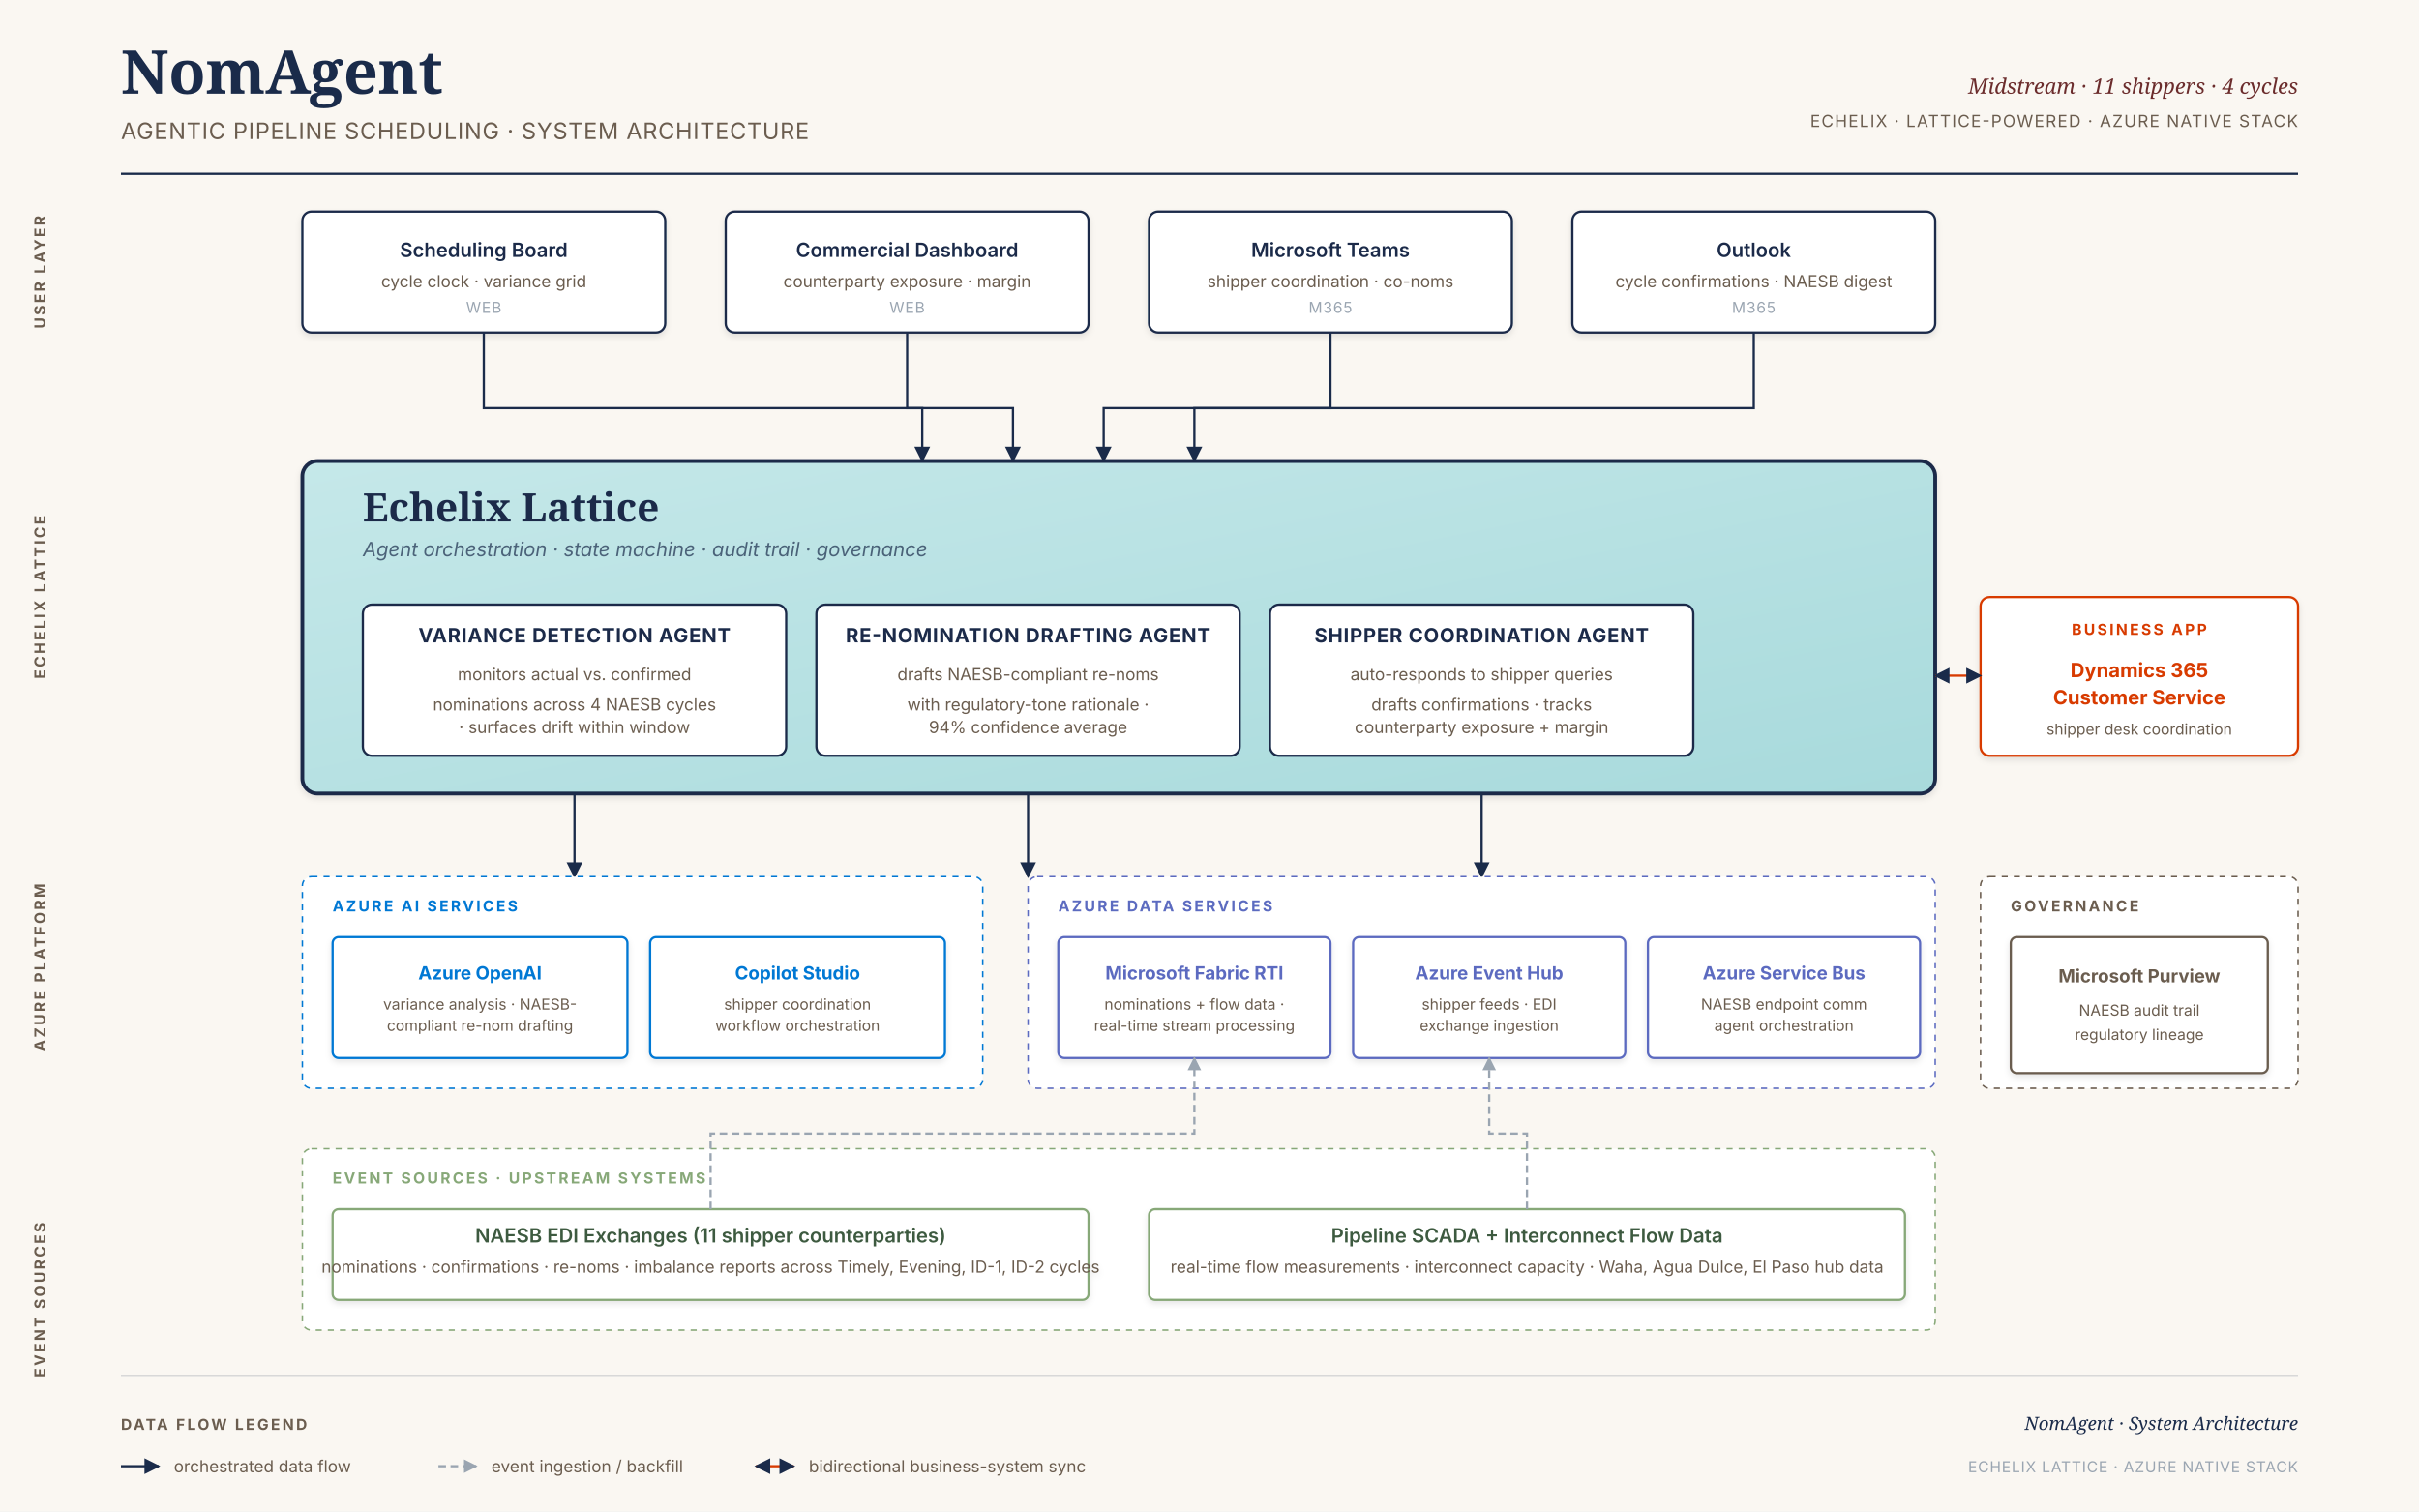
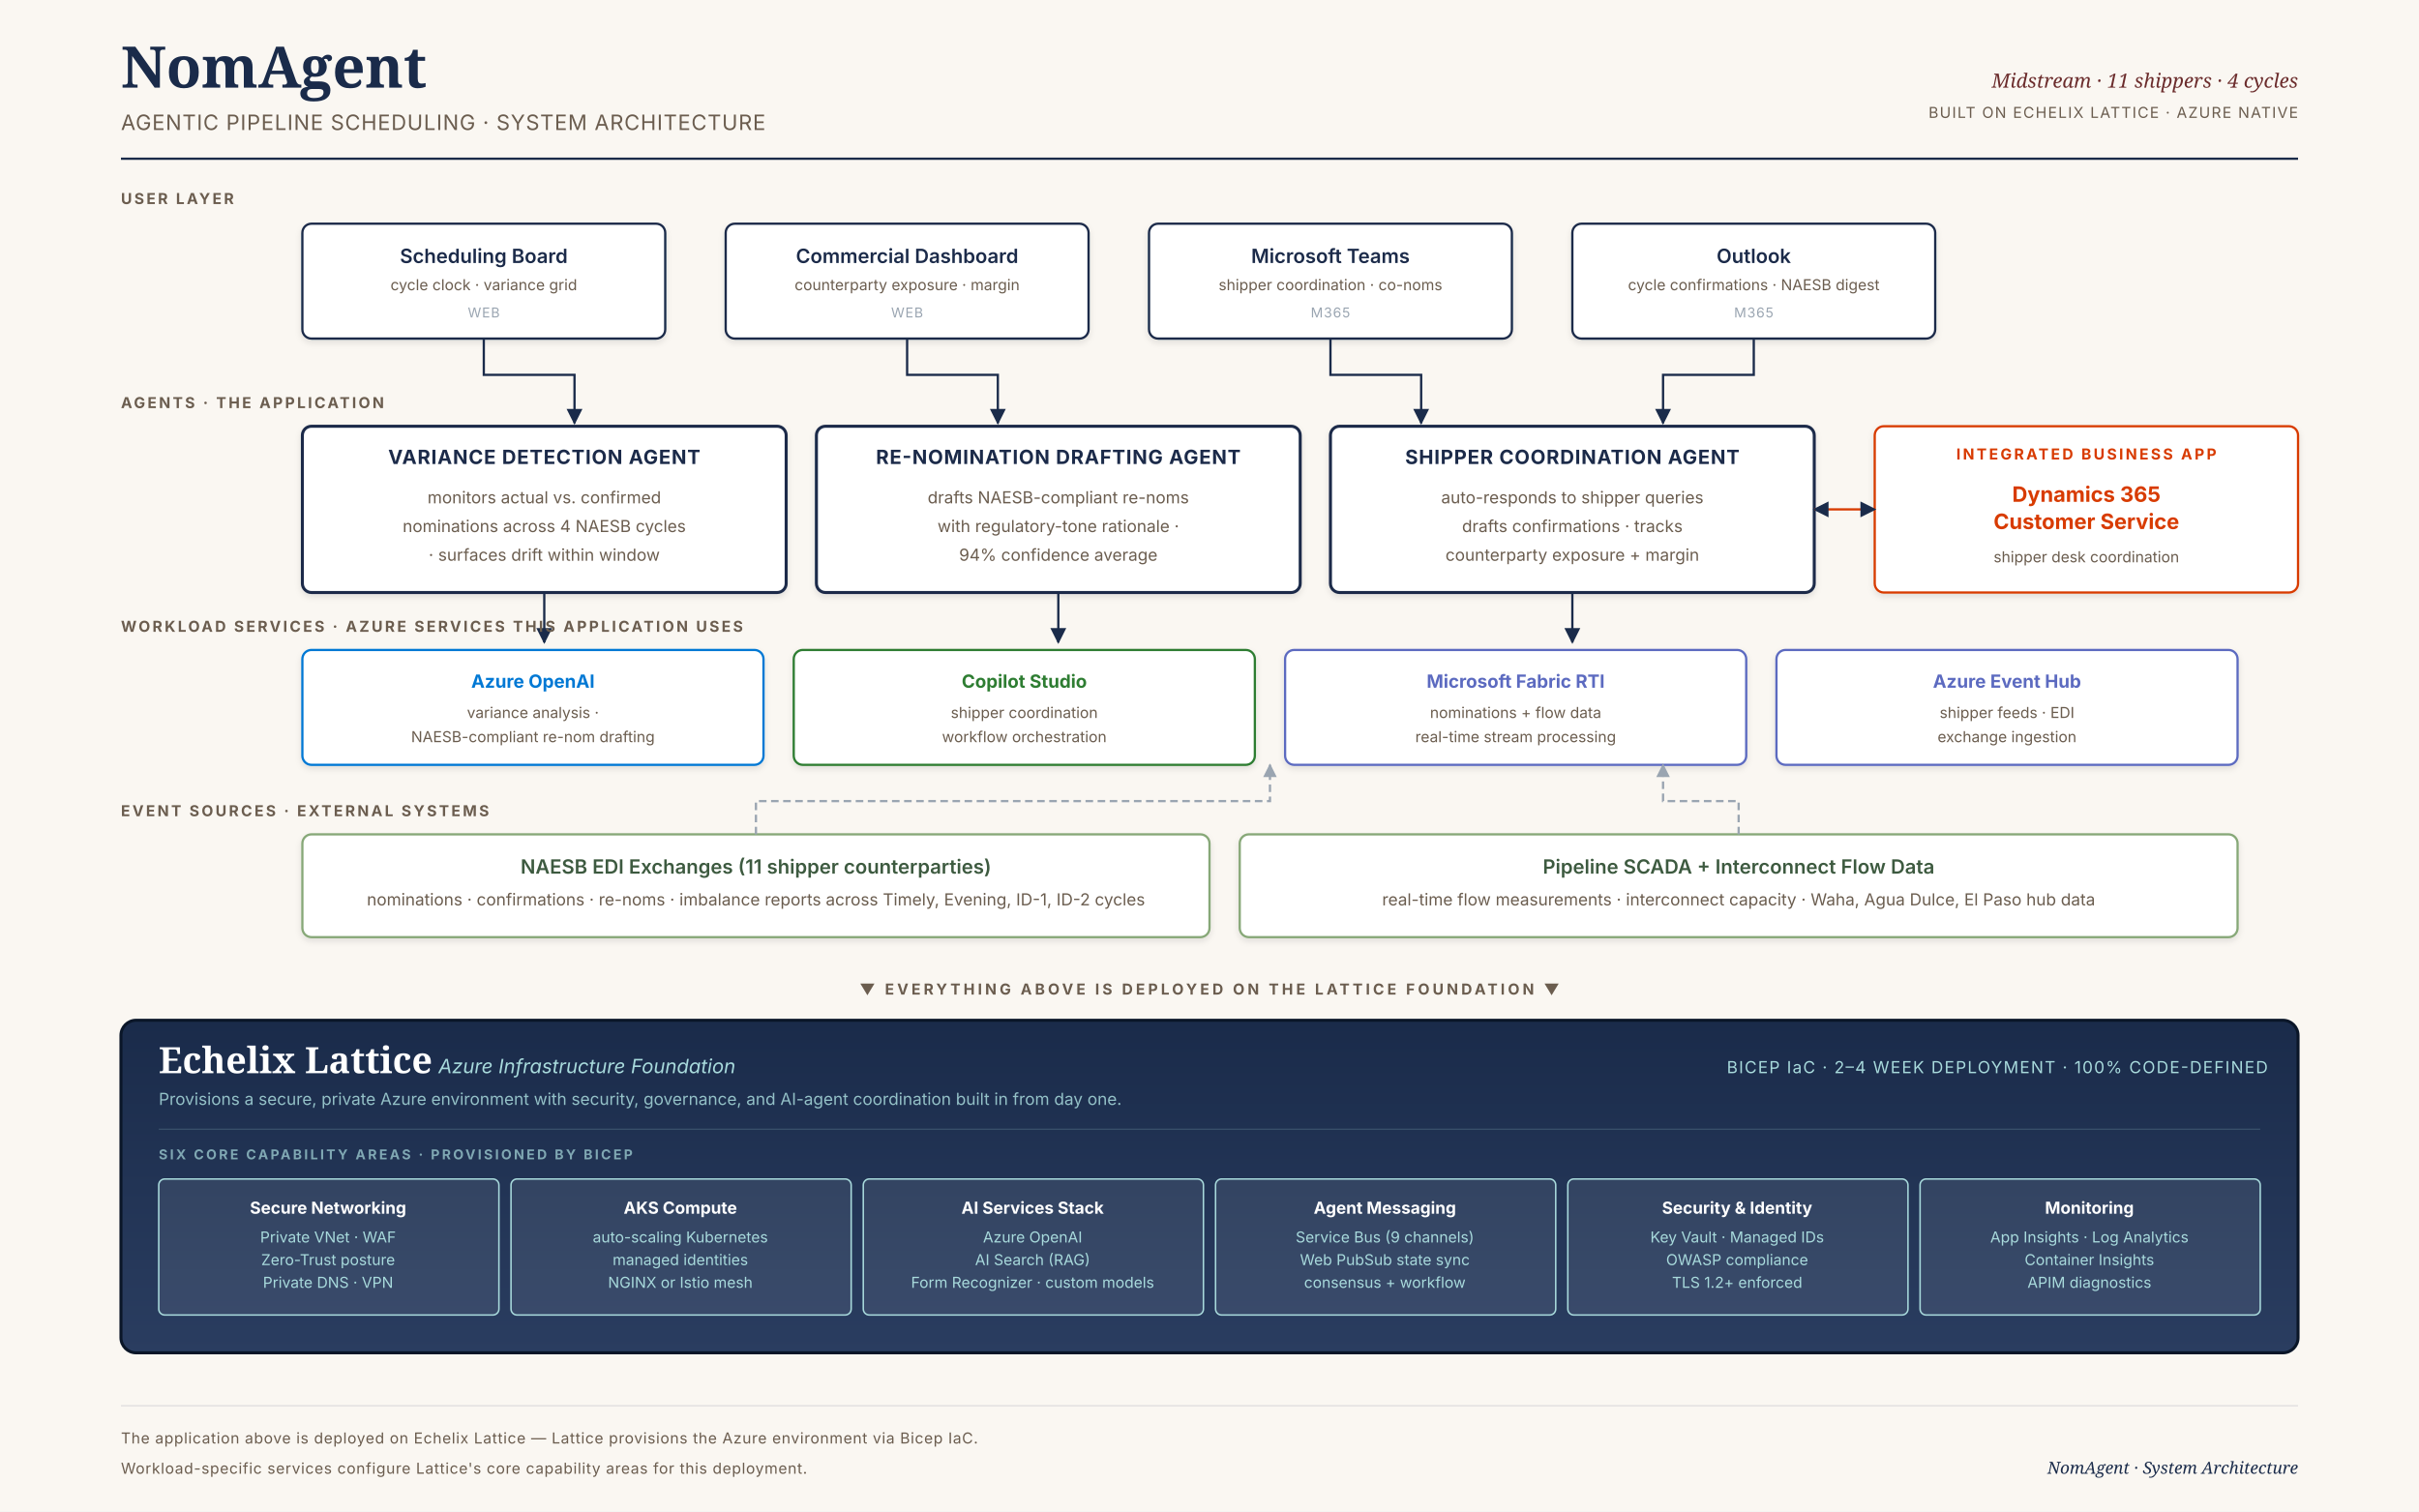
<svg xmlns="http://www.w3.org/2000/svg" viewBox="0 0 1600 1000" font-family="Inter, -apple-system, BlinkMacSystemFont, 'Helvetica Neue', Arial, sans-serif">
  <defs>
    <filter id="cardShadow" x="-5%" y="-5%" width="110%" height="115%">
      <feGaussianBlur in="SourceAlpha" stdDeviation="2" />
      <feOffset dx="0" dy="2" result="offset" />
      <feComponentTransfer>
        <feFuncA type="linear" slope="0.10" />
      </feComponentTransfer>
      <feMerge>
        <feMergeNode />
        <feMergeNode in="SourceGraphic" />
      </feMerge>
    </filter>
-     <linearGradient id="latticeFill" x1="0" y1="0" x2="1" y2="1">
-       <stop offset="0%" stop-color="#C5E8E9" />
-       <stop offset="100%" stop-color="#A8DADC" />
+     <linearGradient id="latticeFoundation" x1="0" y1="0" x2="0" y2="1">
+       <stop offset="0%" stop-color="#1A2B4A" />
+       <stop offset="100%" stop-color="#2A3D60" />
    </linearGradient>
    <marker id="arrow" viewBox="0 0 10 10" refX="9" refY="5" markerWidth="7" markerHeight="7" orient="auto-start-reverse">
      <path d="M 0 0 L 10 5 L 0 10 z" fill="#1A2B4A" />
    </marker>
    <marker id="arrowMuted" viewBox="0 0 10 10" refX="9" refY="5" markerWidth="6" markerHeight="6" orient="auto-start-reverse">
      <path d="M 0 0 L 10 5 L 0 10 z" fill="#9AA5B1" />
    </marker>
  </defs>
  <rect width="1600" height="1000" fill="#FAF7F2" />
-   <text x="80" y="62" font-family="Newsreader, 'Source Serif Pro', Georgia, serif" font-size="40" font-weight="600" fill="#1A2B4A">NomAgent</text>
-   <text x="80" y="92" font-size="15" fill="#6B5D4F" letter-spacing="0.5">AGENTIC PIPELINE SCHEDULING  ·  SYSTEM ARCHITECTURE</text>
-   <line x1="80" y1="115" x2="1520" y2="115" stroke="#1A2B4A" stroke-width="1.5" />
-   <text x="1520" y="62" text-anchor="end" font-family="Newsreader, Georgia, serif" font-size="14" fill="#6B2C2C" font-style="italic">Midstream · 11 shippers · 4 cycles</text>
-   <text x="1520" y="84" text-anchor="end" font-size="11" fill="#6B5D4F" letter-spacing="0.8">
-     ECHELIX  ·  LATTICE-POWERED  ·  AZURE NATIVE STACK
+   <text x="80" y="58" font-family="Newsreader, Georgia, serif" font-size="38" font-weight="600" fill="#1A2B4A">NomAgent</text>
+   <text x="80" y="86" font-size="14" fill="#6B5D4F" letter-spacing="0.5">AGENTIC PIPELINE SCHEDULING  ·  SYSTEM ARCHITECTURE</text>
+   <line x1="80" y1="105" x2="1520" y2="105" stroke="#1A2B4A" stroke-width="1.5" />
+   <text x="1520" y="58" text-anchor="end" font-family="Newsreader, Georgia, serif" font-size="13" fill="#6B2C2C" font-style="italic">Midstream · 11 shippers · 4 cycles</text>
+   <text x="1520" y="78" text-anchor="end" font-size="10" fill="#6B5D4F" letter-spacing="0.8">
+     BUILT ON ECHELIX LATTICE  ·  AZURE NATIVE
  </text>
-   <g font-size="10" font-weight="700" letter-spacing="1.5" fill="#6B5D4F">
-     <text x="30" y="180" transform="rotate(-90 30 180)" text-anchor="middle">USER LAYER</text>
-     <text x="30" y="395" transform="rotate(-90 30 395)" text-anchor="middle">ECHELIX LATTICE</text>
-     <text x="30" y="640" transform="rotate(-90 30 640)" text-anchor="middle">AZURE PLATFORM</text>
-     <text x="30" y="860" transform="rotate(-90 30 860)" text-anchor="middle">EVENT SOURCES</text>
+   <text x="80" y="135" font-size="10" font-weight="700" letter-spacing="1.5" fill="#6B5D4F">USER LAYER</text>
+   <g filter="url(#cardShadow)">
+     <rect x="200" y="148" width="240" height="76" rx="6" fill="#FFFFFF" stroke="#1A2B4A" stroke-width="1.5" />
+     <text x="320" y="174" text-anchor="middle" font-size="13" font-weight="600" fill="#1A2B4A">Scheduling Board</text>
+     <text x="320" y="192" text-anchor="middle" font-size="10" fill="#6B5D4F">cycle clock · variance grid</text>
+     <text x="320" y="210" text-anchor="middle" font-size="9" fill="#9AA5B1" letter-spacing="0.5">WEB</text>
+     <rect x="480" y="148" width="240" height="76" rx="6" fill="#FFFFFF" stroke="#1A2B4A" stroke-width="1.5" />
+     <text x="600" y="174" text-anchor="middle" font-size="13" font-weight="600" fill="#1A2B4A">Commercial Dashboard</text>
+     <text x="600" y="192" text-anchor="middle" font-size="10" fill="#6B5D4F">counterparty exposure · margin</text>
+     <text x="600" y="210" text-anchor="middle" font-size="9" fill="#9AA5B1" letter-spacing="0.5">WEB</text>
+     <rect x="760" y="148" width="240" height="76" rx="6" fill="#FFFFFF" stroke="#1A2B4A" stroke-width="1.5" />
+     <text x="880" y="174" text-anchor="middle" font-size="13" font-weight="600" fill="#1A2B4A">Microsoft Teams</text>
+     <text x="880" y="192" text-anchor="middle" font-size="10" fill="#6B5D4F">shipper coordination · co-noms</text>
+     <text x="880" y="210" text-anchor="middle" font-size="9" fill="#9AA5B1" letter-spacing="0.5">M365</text>
+     <rect x="1040" y="148" width="240" height="76" rx="6" fill="#FFFFFF" stroke="#1A2B4A" stroke-width="1.5" />
+     <text x="1160" y="174" text-anchor="middle" font-size="13" font-weight="600" fill="#1A2B4A">Outlook</text>
+     <text x="1160" y="192" text-anchor="middle" font-size="10" fill="#6B5D4F">cycle confirmations · NAESB digest</text>
+     <text x="1160" y="210" text-anchor="middle" font-size="9" fill="#9AA5B1" letter-spacing="0.5">M365</text>
+   </g>
+   <g stroke="#1A2B4A" stroke-width="1.5" fill="none" marker-end="url(#arrow)">
+     <path d="M 320 224 L 320 248 L 380 248 L 380 280" />
+     <path d="M 600 224 L 600 248 L 660 248 L 660 280" />
+     <path d="M 880 224 L 880 248 L 940 248 L 940 280" />
+     <path d="M 1160 224 L 1160 248 L 1100 248 L 1100 280" />
+   </g>
+   <text x="80" y="270" font-size="10" font-weight="700" letter-spacing="1.5" fill="#6B5D4F">AGENTS  ·  THE APPLICATION</text>
+   <g filter="url(#cardShadow)">
+     <rect x="200" y="282" width="320" height="110" rx="6" fill="#FFFFFF" stroke="#1A2B4A" stroke-width="2" />
+     <text x="360" y="307" text-anchor="middle" font-size="13" font-weight="700" fill="#1A2B4A" letter-spacing="0.5">VARIANCE DETECTION AGENT</text>
+     <text x="360" y="333" text-anchor="middle" font-size="11" fill="#6B5D4F">monitors actual vs. confirmed</text>
+     <text x="360" y="352" text-anchor="middle" font-size="11" fill="#6B5D4F">nominations across 4 NAESB cycles</text>
+     <text x="360" y="371" text-anchor="middle" font-size="11" fill="#6B5D4F">· surfaces drift within window</text>
+     <rect x="540" y="282" width="320" height="110" rx="6" fill="#FFFFFF" stroke="#1A2B4A" stroke-width="2" />
+     <text x="700" y="307" text-anchor="middle" font-size="13" font-weight="700" fill="#1A2B4A" letter-spacing="0.5">RE-NOMINATION DRAFTING AGENT</text>
+     <text x="700" y="333" text-anchor="middle" font-size="11" fill="#6B5D4F">drafts NAESB-compliant re-noms</text>
+     <text x="700" y="352" text-anchor="middle" font-size="11" fill="#6B5D4F">with regulatory-tone rationale ·</text>
+     <text x="700" y="371" text-anchor="middle" font-size="11" fill="#6B5D4F">94% confidence average</text>
+     <rect x="880" y="282" width="320" height="110" rx="6" fill="#FFFFFF" stroke="#1A2B4A" stroke-width="2" />
+     <text x="1040" y="307" text-anchor="middle" font-size="13" font-weight="700" fill="#1A2B4A" letter-spacing="0.5">SHIPPER COORDINATION AGENT</text>
+     <text x="1040" y="333" text-anchor="middle" font-size="11" fill="#6B5D4F">auto-responds to shipper queries</text>
+     <text x="1040" y="352" text-anchor="middle" font-size="11" fill="#6B5D4F">drafts confirmations · tracks</text>
+     <text x="1040" y="371" text-anchor="middle" font-size="11" fill="#6B5D4F">counterparty exposure + margin</text>
  </g>
  <g filter="url(#cardShadow)">
-     <rect x="200" y="140" width="240" height="80" rx="6" fill="#FFFFFF" stroke="#1A2B4A" stroke-width="1.5" />
-     <text x="320" y="170" text-anchor="middle" font-size="13" font-weight="600" fill="#1A2B4A">Scheduling Board</text>
-     <text x="320" y="190" text-anchor="middle" font-size="11" fill="#6B5D4F">cycle clock · variance grid</text>
-     <text x="320" y="207" text-anchor="middle" font-size="10" fill="#9AA5B1" letter-spacing="0.5">WEB</text>
-     <rect x="480" y="140" width="240" height="80" rx="6" fill="#FFFFFF" stroke="#1A2B4A" stroke-width="1.5" />
-     <text x="600" y="170" text-anchor="middle" font-size="13" font-weight="600" fill="#1A2B4A">Commercial Dashboard</text>
-     <text x="600" y="190" text-anchor="middle" font-size="11" fill="#6B5D4F">counterparty exposure · margin</text>
-     <text x="600" y="207" text-anchor="middle" font-size="10" fill="#9AA5B1" letter-spacing="0.5">WEB</text>
-     <rect x="760" y="140" width="240" height="80" rx="6" fill="#FFFFFF" stroke="#1A2B4A" stroke-width="1.5" />
-     <text x="880" y="170" text-anchor="middle" font-size="13" font-weight="600" fill="#1A2B4A">Microsoft Teams</text>
-     <text x="880" y="190" text-anchor="middle" font-size="11" fill="#6B5D4F">shipper coordination · co-noms</text>
-     <text x="880" y="207" text-anchor="middle" font-size="10" fill="#9AA5B1" letter-spacing="0.5">M365</text>
-     <rect x="1040" y="140" width="240" height="80" rx="6" fill="#FFFFFF" stroke="#1A2B4A" stroke-width="1.5" />
-     <text x="1160" y="170" text-anchor="middle" font-size="13" font-weight="600" fill="#1A2B4A">Outlook</text>
-     <text x="1160" y="190" text-anchor="middle" font-size="11" fill="#6B5D4F">cycle confirmations · NAESB digest</text>
-     <text x="1160" y="207" text-anchor="middle" font-size="10" fill="#9AA5B1" letter-spacing="0.5">M365</text>
+     <rect x="1240" y="282" width="280" height="110" rx="6" fill="#FFFFFF" stroke="#D83B01" stroke-width="1.5" />
+     <text x="1380" y="304" text-anchor="middle" font-size="10" font-weight="700" letter-spacing="1.5" fill="#D83B01">INTEGRATED BUSINESS APP</text>
+     <text x="1380" y="332" text-anchor="middle" font-size="14" font-weight="700" fill="#D83B01">Dynamics 365</text>
+     <text x="1380" y="350" text-anchor="middle" font-size="14" font-weight="700" fill="#D83B01">Customer Service</text>
+     <text x="1380" y="372" text-anchor="middle" font-size="10" fill="#6B5D4F">shipper desk coordination</text>
+   </g>
+   <g stroke="#D83B01" stroke-width="1.5" fill="none" marker-end="url(#arrow)" marker-start="url(#arrow)">
+     <path d="M 1200 337 L 1240 337" />
  </g>
  <g stroke="#1A2B4A" stroke-width="1.5" fill="none" marker-end="url(#arrow)">
-     <path d="M 320 220 L 320 270 L 610 270 L 610 305" />
-     <path d="M 600 220 L 600 270 L 670 270 L 670 305" />
-     <path d="M 880 220 L 880 270 L 730 270 L 730 305" />
-     <path d="M 1160 220 L 1160 270 L 790 270 L 790 305" />
+     <path d="M 360 392 L 360 425" />
+     <path d="M 700 392 L 700 425" />
+     <path d="M 1040 392 L 1040 425" />
  </g>
+   <text x="80" y="418" font-size="10" font-weight="700" letter-spacing="1.5" fill="#6B5D4F">WORKLOAD SERVICES  ·  AZURE SERVICES THIS APPLICATION USES</text>
  <g filter="url(#cardShadow)">
-     <rect x="200" y="305" width="1080" height="220" rx="10" fill="url(#latticeFill)" stroke="#1A2B4A" stroke-width="2.5" />
-     <text x="240" y="345" font-family="Newsreader, Georgia, serif" font-size="26" font-weight="600" fill="#1A2B4A">Echelix Lattice</text>
-     <text x="240" y="368" font-size="13" fill="#1A2B4A" font-style="italic" opacity="0.7">
-       Agent orchestration · state machine · audit trail · governance
-     </text>
-     <rect x="240" y="400" width="280" height="100" rx="6" fill="#FFFFFF" stroke="#1A2B4A" stroke-width="1.5" />
-     <text x="380" y="425" text-anchor="middle" font-size="13" font-weight="700" fill="#1A2B4A" letter-spacing="0.5">VARIANCE DETECTION AGENT</text>
-     <text x="380" y="450" text-anchor="middle" font-size="11" fill="#6B5D4F">monitors actual vs. confirmed</text>
-     <text x="380" y="470" text-anchor="middle" font-size="11" fill="#6B5D4F">nominations across 4 NAESB cycles</text>
-     <text x="380" y="485" text-anchor="middle" font-size="11" fill="#6B5D4F">· surfaces drift within window</text>
-     <rect x="540" y="400" width="280" height="100" rx="6" fill="#FFFFFF" stroke="#1A2B4A" stroke-width="1.5" />
-     <text x="680" y="425" text-anchor="middle" font-size="13" font-weight="700" fill="#1A2B4A" letter-spacing="0.5">RE-NOMINATION DRAFTING AGENT</text>
-     <text x="680" y="450" text-anchor="middle" font-size="11" fill="#6B5D4F">drafts NAESB-compliant re-noms</text>
-     <text x="680" y="470" text-anchor="middle" font-size="11" fill="#6B5D4F">with regulatory-tone rationale ·</text>
-     <text x="680" y="485" text-anchor="middle" font-size="11" fill="#6B5D4F">94% confidence average</text>
-     <rect x="840" y="400" width="280" height="100" rx="6" fill="#FFFFFF" stroke="#1A2B4A" stroke-width="1.5" />
-     <text x="980" y="425" text-anchor="middle" font-size="13" font-weight="700" fill="#1A2B4A" letter-spacing="0.5">SHIPPER COORDINATION AGENT</text>
-     <text x="980" y="450" text-anchor="middle" font-size="11" fill="#6B5D4F">auto-responds to shipper queries</text>
-     <text x="980" y="470" text-anchor="middle" font-size="11" fill="#6B5D4F">drafts confirmations · tracks</text>
-     <text x="980" y="485" text-anchor="middle" font-size="11" fill="#6B5D4F">counterparty exposure + margin</text>
+     <rect x="200" y="430" width="305" height="76" rx="6" fill="#FFFFFF" stroke="#0078D4" stroke-width="1.5" />
+     <text x="352.5" y="455" text-anchor="middle" font-size="12" font-weight="700" fill="#0078D4">Azure OpenAI</text>
+     <text x="352.5" y="475" text-anchor="middle" font-size="10" fill="#6B5D4F">variance analysis ·</text>
+     <text x="352.5" y="491" text-anchor="middle" font-size="10" fill="#6B5D4F">NAESB-compliant re-nom drafting</text>
+     <rect x="525" y="430" width="305" height="76" rx="6" fill="#FFFFFF" stroke="#2E7D32" stroke-width="1.5" />
+     <text x="677.5" y="455" text-anchor="middle" font-size="12" font-weight="700" fill="#2E7D32">Copilot Studio</text>
+     <text x="677.5" y="475" text-anchor="middle" font-size="10" fill="#6B5D4F">shipper coordination</text>
+     <text x="677.5" y="491" text-anchor="middle" font-size="10" fill="#6B5D4F">workflow orchestration</text>
+     <rect x="850" y="430" width="305" height="76" rx="6" fill="#FFFFFF" stroke="#5C6BC0" stroke-width="1.5" />
+     <text x="1002.5" y="455" text-anchor="middle" font-size="12" font-weight="700" fill="#5C6BC0">Microsoft Fabric RTI</text>
+     <text x="1002.5" y="475" text-anchor="middle" font-size="10" fill="#6B5D4F">nominations + flow data</text>
+     <text x="1002.5" y="491" text-anchor="middle" font-size="10" fill="#6B5D4F">real-time stream processing</text>
+     <rect x="1175" y="430" width="305" height="76" rx="6" fill="#FFFFFF" stroke="#5C6BC0" stroke-width="1.5" />
+     <text x="1327.5" y="455" text-anchor="middle" font-size="12" font-weight="700" fill="#5C6BC0">Azure Event Hub</text>
+     <text x="1327.5" y="475" text-anchor="middle" font-size="10" fill="#6B5D4F">shipper feeds · EDI</text>
+     <text x="1327.5" y="491" text-anchor="middle" font-size="10" fill="#6B5D4F">exchange ingestion</text>
  </g>
-   <g stroke="#1A2B4A" stroke-width="1.5" fill="none" marker-end="url(#arrow)">
-     <path d="M 380 525 L 380 580" />
-     <path d="M 680 525 L 680 580" />
-     <path d="M 980 525 L 980 580" />
-   </g>
-   <g>
-     <rect x="200" y="580" width="450" height="140" rx="6" fill="#FFFFFF" stroke="#0078D4" stroke-width="1" stroke-dasharray="4,4" />
-     <text x="220" y="603" font-size="10" font-weight="700" letter-spacing="1.5" fill="#0078D4">AZURE AI SERVICES</text>
-     <g filter="url(#cardShadow)">
-       <rect x="220" y="620" width="195" height="80" rx="4" fill="#FFFFFF" stroke="#0078D4" stroke-width="1.5" />
-       <text x="317.5" y="648" text-anchor="middle" font-size="12" font-weight="700" fill="#0078D4">Azure OpenAI</text>
-       <text x="317.5" y="668" text-anchor="middle" font-size="10" fill="#6B5D4F">variance analysis · NAESB-</text>
-       <text x="317.5" y="682" text-anchor="middle" font-size="10" fill="#6B5D4F">compliant re-nom drafting</text>
-       <rect x="430" y="620" width="195" height="80" rx="4" fill="#FFFFFF" stroke="#0078D4" stroke-width="1.5" />
-       <text x="527.5" y="648" text-anchor="middle" font-size="12" font-weight="700" fill="#0078D4">Copilot Studio</text>
-       <text x="527.5" y="668" text-anchor="middle" font-size="10" fill="#6B5D4F">shipper coordination</text>
-       <text x="527.5" y="682" text-anchor="middle" font-size="10" fill="#6B5D4F">workflow orchestration</text>
-     </g>
-   </g>
-   <g>
-     <rect x="680" y="580" width="600" height="140" rx="6" fill="#FFFFFF" stroke="#5C6BC0" stroke-width="1" stroke-dasharray="4,4" />
-     <text x="700" y="603" font-size="10" font-weight="700" letter-spacing="1.5" fill="#5C6BC0">AZURE DATA SERVICES</text>
-     <g filter="url(#cardShadow)">
-       <rect x="700" y="620" width="180" height="80" rx="4" fill="#FFFFFF" stroke="#5C6BC0" stroke-width="1.5" />
-       <text x="790" y="648" text-anchor="middle" font-size="12" font-weight="700" fill="#5C6BC0">Microsoft Fabric RTI</text>
-       <text x="790" y="668" text-anchor="middle" font-size="10" fill="#6B5D4F">nominations + flow data ·</text>
-       <text x="790" y="682" text-anchor="middle" font-size="10" fill="#6B5D4F">real-time stream processing</text>
-       <rect x="895" y="620" width="180" height="80" rx="4" fill="#FFFFFF" stroke="#5C6BC0" stroke-width="1.5" />
-       <text x="985" y="648" text-anchor="middle" font-size="12" font-weight="700" fill="#5C6BC0">Azure Event Hub</text>
-       <text x="985" y="668" text-anchor="middle" font-size="10" fill="#6B5D4F">shipper feeds · EDI</text>
-       <text x="985" y="682" text-anchor="middle" font-size="10" fill="#6B5D4F">exchange ingestion</text>
-       <rect x="1090" y="620" width="180" height="80" rx="4" fill="#FFFFFF" stroke="#5C6BC0" stroke-width="1.5" />
-       <text x="1180" y="648" text-anchor="middle" font-size="12" font-weight="700" fill="#5C6BC0">Azure Service Bus</text>
-       <text x="1180" y="668" text-anchor="middle" font-size="10" fill="#6B5D4F">NAESB endpoint comm</text>
-       <text x="1180" y="682" text-anchor="middle" font-size="10" fill="#6B5D4F">agent orchestration</text>
-     </g>
-   </g>
+   <text x="80" y="540" font-size="10" font-weight="700" letter-spacing="1.5" fill="#6B5D4F">EVENT SOURCES  ·  EXTERNAL SYSTEMS</text>
  <g filter="url(#cardShadow)">
-     <rect x="1310" y="395" width="210" height="105" rx="6" fill="#FFFFFF" stroke="#D83B01" stroke-width="1.5" />
-     <text x="1415" y="420" text-anchor="middle" font-size="10" font-weight="700" letter-spacing="1.5" fill="#D83B01">BUSINESS APP</text>
-     <text x="1415" y="448" text-anchor="middle" font-size="13" font-weight="700" fill="#D83B01">Dynamics 365</text>
-     <text x="1415" y="466" text-anchor="middle" font-size="13" font-weight="700" fill="#D83B01">Customer Service</text>
-     <text x="1415" y="486" text-anchor="middle" font-size="10" fill="#6B5D4F">shipper desk coordination</text>
-   </g>
-   <g stroke="#D83B01" stroke-width="1.5" fill="none" marker-end="url(#arrow)" marker-start="url(#arrow)">
-     <path d="M 1280 447 L 1310 447" />
-   </g>
-   <g>
-     <rect x="200" y="760" width="1080" height="120" rx="6" fill="#FFFFFF" stroke="#87A878" stroke-width="1" stroke-dasharray="4,4" />
-     <text x="220" y="783" font-size="10" font-weight="700" letter-spacing="1.5" fill="#87A878">EVENT SOURCES · UPSTREAM SYSTEMS</text>
-     <g filter="url(#cardShadow)">
-       <rect x="220" y="800" width="500" height="60" rx="4" fill="#FFFFFF" stroke="#87A878" stroke-width="1.5" />
-       <text x="470" y="822" text-anchor="middle" font-size="13" font-weight="600" fill="#3D5A3F">NAESB EDI Exchanges (11 shipper counterparties)</text>
-       <text x="470" y="842" text-anchor="middle" font-size="11" fill="#6B5D4F">nominations · confirmations · re-noms · imbalance reports across Timely, Evening, ID-1, ID-2 cycles</text>
-       <rect x="760" y="800" width="500" height="60" rx="4" fill="#FFFFFF" stroke="#87A878" stroke-width="1.5" />
-       <text x="1010" y="822" text-anchor="middle" font-size="13" font-weight="600" fill="#3D5A3F">Pipeline SCADA + Interconnect Flow Data</text>
-       <text x="1010" y="842" text-anchor="middle" font-size="11" fill="#6B5D4F">real-time flow measurements · interconnect capacity · Waha, Agua Dulce, El Paso hub data</text>
-     </g>
+     <rect x="200" y="552" width="600" height="68" rx="6" fill="#FFFFFF" stroke="#87A878" stroke-width="1.5" />
+     <text x="500" y="578" text-anchor="middle" font-size="13" font-weight="600" fill="#3D5A3F">NAESB EDI Exchanges (11 shipper counterparties)</text>
+     <text x="500" y="599" text-anchor="middle" font-size="11" fill="#6B5D4F">nominations · confirmations · re-noms · imbalance reports across Timely, Evening, ID-1, ID-2 cycles</text>
+     <rect x="820" y="552" width="660" height="68" rx="6" fill="#FFFFFF" stroke="#87A878" stroke-width="1.5" />
+     <text x="1150" y="578" text-anchor="middle" font-size="13" font-weight="600" fill="#3D5A3F">Pipeline SCADA + Interconnect Flow Data</text>
+     <text x="1150" y="599" text-anchor="middle" font-size="11" fill="#6B5D4F">real-time flow measurements · interconnect capacity · Waha, Agua Dulce, El Paso hub data</text>
  </g>
  <g stroke="#9AA5B1" stroke-width="1.5" fill="none" marker-end="url(#arrowMuted)" stroke-dasharray="5,3">
-     <path d="M 470 800 L 470 750 L 790 750 L 790 700" />
-     <path d="M 1010 800 L 1010 750 L 985 750 L 985 700" />
+     <path d="M 500 552 L 500 530 L 840 530 L 840 506" />
+     <path d="M 1150 552 L 1150 530 L 1100 530 L 1100 506" />
  </g>
-   <g>
-     <rect x="1310" y="580" width="210" height="140" rx="6" fill="#FFFFFF" stroke="#6B5D4F" stroke-width="1" stroke-dasharray="4,4" />
-     <text x="1330" y="603" font-size="10" font-weight="700" letter-spacing="1.5" fill="#6B5D4F">GOVERNANCE</text>
-     <g filter="url(#cardShadow)">
-       <rect x="1330" y="620" width="170" height="90" rx="4" fill="#FFFFFF" stroke="#6B5D4F" stroke-width="1.5" />
-       <text x="1415" y="650" text-anchor="middle" font-size="12" font-weight="700" fill="#6B5D4F">Microsoft Purview</text>
-       <text x="1415" y="672" text-anchor="middle" font-size="10" fill="#6B5D4F">NAESB audit trail</text>
-       <text x="1415" y="688" text-anchor="middle" font-size="10" fill="#6B5D4F">regulatory lineage</text>
-     </g>
-   </g>
-   <line x1="80" y1="910" x2="1520" y2="910" stroke="#1A2B4A" stroke-width="0.5" opacity="0.3" />
-   <g font-size="11">
-     <text x="80" y="946" font-size="10" font-weight="700" letter-spacing="1.5" fill="#6B5D4F">DATA FLOW LEGEND</text>
-     <line x1="80" y1="970" x2="105" y2="970" stroke="#1A2B4A" stroke-width="1.5" marker-end="url(#arrow)" />
-     <text x="115" y="974" fill="#6B5D4F">orchestrated data flow</text>
-     <line x1="290" y1="970" x2="315" y2="970" stroke="#9AA5B1" stroke-width="1.5" stroke-dasharray="5,3" marker-end="url(#arrowMuted)" />
-     <text x="325" y="974" fill="#6B5D4F">event ingestion / backfill</text>
-     <line x1="500" y1="970" x2="525" y2="970" stroke="#D83B01" stroke-width="1.5" marker-end="url(#arrow)" marker-start="url(#arrow)" />
-     <text x="535" y="974" fill="#6B5D4F">bidirectional business-system sync</text>
-   </g>
-   <text x="1520" y="946" text-anchor="end" font-family="Newsreader, Georgia, serif" font-size="12" fill="#1A2B4A" font-style="italic">NomAgent · System Architecture</text>
-   <text x="1520" y="974" text-anchor="end" font-size="10" fill="#9AA5B1" letter-spacing="0.5">
-     ECHELIX LATTICE  ·  AZURE NATIVE STACK
+   <text x="800" y="658" text-anchor="middle" font-size="10" font-weight="700" letter-spacing="2" fill="#6B5D4F">
+     ▼  EVERYTHING ABOVE IS DEPLOYED ON THE LATTICE FOUNDATION  ▼
  </text>
+   <rect x="80" y="675" width="1440" height="220" rx="10" fill="url(#latticeFoundation)" stroke="#0A1628" stroke-width="2" />
+   <text x="105" y="710" font-family="Newsreader, Georgia, serif" font-size="24" font-weight="600" fill="#FFFFFF">Echelix Lattice</text>
+   <text x="290" y="710" font-size="13" fill="#A8DADC" font-style="italic">
+     Azure Infrastructure Foundation
+   </text>
+   <text x="1500" y="710" text-anchor="end" font-size="11" fill="#A8DADC" letter-spacing="0.8">
+     BICEP IaC  ·  2–4 WEEK DEPLOYMENT  ·  100% CODE-DEFINED
+   </text>
+   <text x="105" y="731" font-size="11" fill="#A8DADC" opacity="0.85">
+     Provisions a secure, private Azure environment with security, governance, and AI-agent coordination built in from day one.
+   </text>
+   <line x1="105" y1="747" x2="1495" y2="747" stroke="#A8DADC" stroke-width="0.5" opacity="0.3" />
+   <text x="105" y="767" font-size="9" font-weight="700" letter-spacing="1.5" fill="#A8DADC" opacity="0.7">SIX CORE CAPABILITY AREAS  ·  PROVISIONED BY BICEP</text>
+   <rect x="105" y="780" width="225" height="90" rx="4" fill="#FFFFFF" fill-opacity="0.08" stroke="#A8DADC" stroke-width="1" />
+   <text x="217" y="803" text-anchor="middle" font-size="11" font-weight="700" fill="#FFFFFF">Secure Networking</text>
+   <text x="217" y="822" text-anchor="middle" font-size="10" fill="#A8DADC">Private VNet · WAF</text>
+   <text x="217" y="837" text-anchor="middle" font-size="10" fill="#A8DADC">Zero-Trust posture</text>
+   <text x="217" y="852" text-anchor="middle" font-size="10" fill="#A8DADC">Private DNS · VPN</text>
+   <rect x="338" y="780" width="225" height="90" rx="4" fill="#FFFFFF" fill-opacity="0.08" stroke="#A8DADC" stroke-width="1" />
+   <text x="450" y="803" text-anchor="middle" font-size="11" font-weight="700" fill="#FFFFFF">AKS Compute</text>
+   <text x="450" y="822" text-anchor="middle" font-size="10" fill="#A8DADC">auto-scaling Kubernetes</text>
+   <text x="450" y="837" text-anchor="middle" font-size="10" fill="#A8DADC">managed identities</text>
+   <text x="450" y="852" text-anchor="middle" font-size="10" fill="#A8DADC">NGINX or Istio mesh</text>
+   <rect x="571" y="780" width="225" height="90" rx="4" fill="#FFFFFF" fill-opacity="0.08" stroke="#A8DADC" stroke-width="1" />
+   <text x="683" y="803" text-anchor="middle" font-size="11" font-weight="700" fill="#FFFFFF">AI Services Stack</text>
+   <text x="683" y="822" text-anchor="middle" font-size="10" fill="#A8DADC">Azure OpenAI</text>
+   <text x="683" y="837" text-anchor="middle" font-size="10" fill="#A8DADC">AI Search (RAG)</text>
+   <text x="683" y="852" text-anchor="middle" font-size="10" fill="#A8DADC">Form Recognizer · custom models</text>
+   <rect x="804" y="780" width="225" height="90" rx="4" fill="#FFFFFF" fill-opacity="0.08" stroke="#A8DADC" stroke-width="1" />
+   <text x="916" y="803" text-anchor="middle" font-size="11" font-weight="700" fill="#FFFFFF">Agent Messaging</text>
+   <text x="916" y="822" text-anchor="middle" font-size="10" fill="#A8DADC">Service Bus (9 channels)</text>
+   <text x="916" y="837" text-anchor="middle" font-size="10" fill="#A8DADC">Web PubSub state sync</text>
+   <text x="916" y="852" text-anchor="middle" font-size="10" fill="#A8DADC">consensus + workflow</text>
+   <rect x="1037" y="780" width="225" height="90" rx="4" fill="#FFFFFF" fill-opacity="0.08" stroke="#A8DADC" stroke-width="1" />
+   <text x="1149" y="803" text-anchor="middle" font-size="11" font-weight="700" fill="#FFFFFF">Security &amp; Identity</text>
+   <text x="1149" y="822" text-anchor="middle" font-size="10" fill="#A8DADC">Key Vault · Managed IDs</text>
+   <text x="1149" y="837" text-anchor="middle" font-size="10" fill="#A8DADC">OWASP compliance</text>
+   <text x="1149" y="852" text-anchor="middle" font-size="10" fill="#A8DADC">TLS 1.2+ enforced</text>
+   <rect x="1270" y="780" width="225" height="90" rx="4" fill="#FFFFFF" fill-opacity="0.08" stroke="#A8DADC" stroke-width="1" />
+   <text x="1382" y="803" text-anchor="middle" font-size="11" font-weight="700" fill="#FFFFFF">Monitoring</text>
+   <text x="1382" y="822" text-anchor="middle" font-size="10" fill="#A8DADC">App Insights · Log Analytics</text>
+   <text x="1382" y="837" text-anchor="middle" font-size="10" fill="#A8DADC">Container Insights</text>
+   <text x="1382" y="852" text-anchor="middle" font-size="10" fill="#A8DADC">APIM diagnostics</text>
+   <line x1="80" y1="930" x2="1520" y2="930" stroke="#1A2B4A" stroke-width="0.5" opacity="0.2" />
+   <text x="80" y="955" font-size="10" fill="#6B5D4F" letter-spacing="0.4">
+     The application above is deployed on Echelix Lattice — Lattice provisions the Azure environment via Bicep IaC.
+   </text>
+   <text x="80" y="975" font-size="10" fill="#6B5D4F" letter-spacing="0.4">
+     Workload-specific services configure Lattice's core capability areas for this deployment.
+   </text>
+   <text x="1520" y="975" text-anchor="end" font-family="Newsreader, Georgia, serif" font-size="11" fill="#1A2B4A" font-style="italic">NomAgent · System Architecture</text>
</svg>
